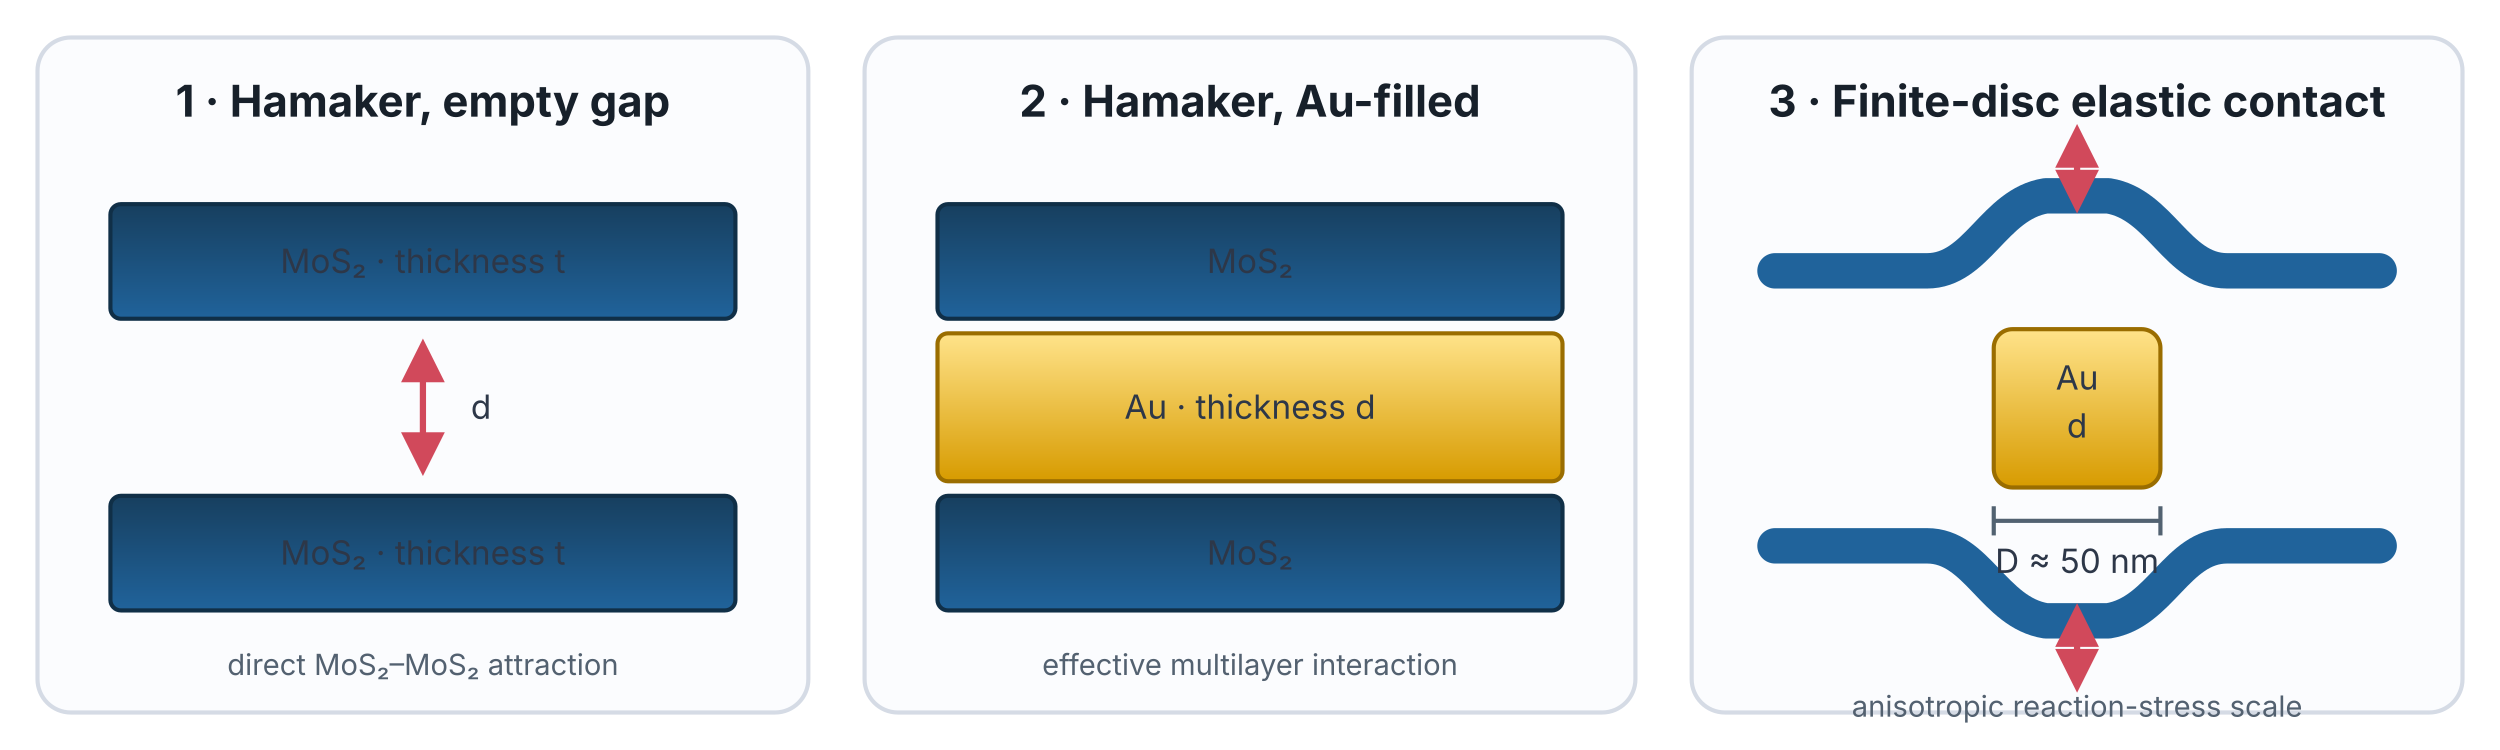
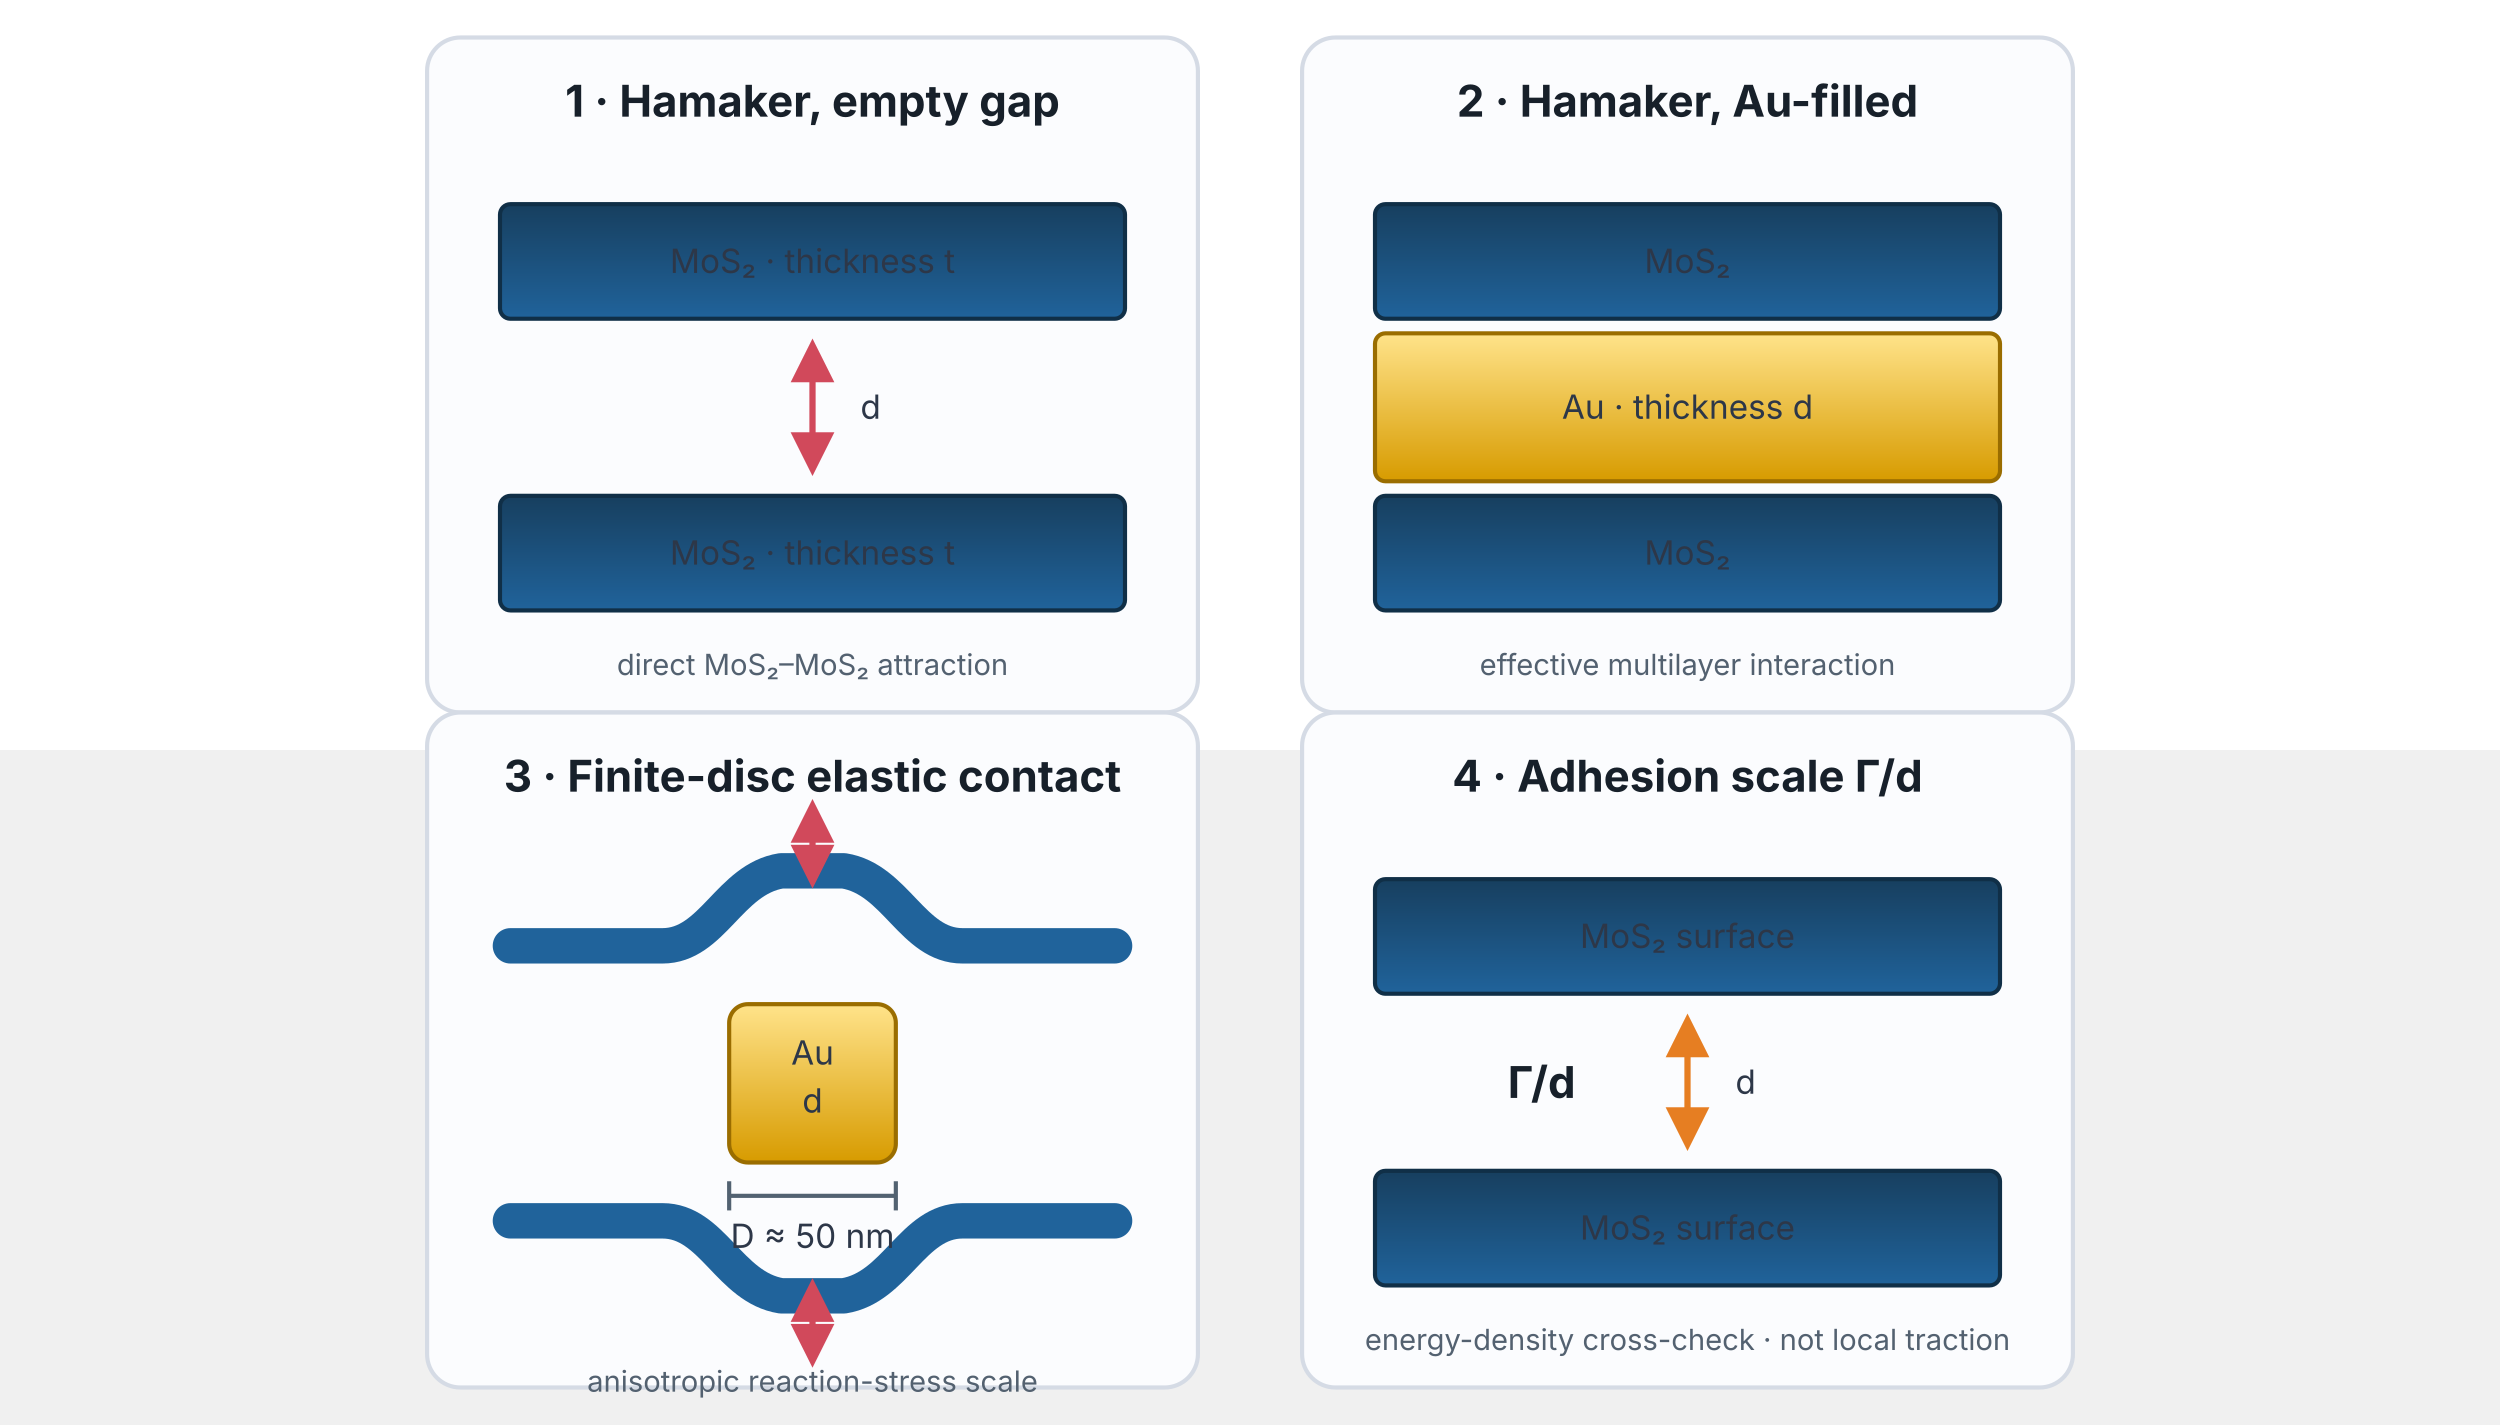
- <svg xmlns="http://www.w3.org/2000/svg" width="1200" height="360" viewBox="0 0 1200 360" role="img" aria-labelledby="title desc">
+ <svg xmlns="http://www.w3.org/2000/svg" width="1200" height="684" viewBox="0 0 1200 684" role="img" aria-labelledby="title desc">
  <defs>
    <linearGradient id="mos2" x1="0" y1="0" x2="0" y2="1">
      <stop offset="0" stop-color="#173f5f" />
      <stop offset="1" stop-color="#20639b" />
    </linearGradient>
    <linearGradient id="gold" x1="0" y1="0" x2="0" y2="1">
      <stop offset="0" stop-color="#ffe38a" />
      <stop offset="1" stop-color="#d79b00" />
    </linearGradient>
    <marker id="arrow" viewBox="0 0 10 10" refX="5" refY="5" markerWidth="7" markerHeight="7" orient="auto-start-reverse">
      <path d="M 0 0 L 10 5 L 0 10 z" fill="#d1495b" />
    </marker>
+     <marker id="arrow-adhesion" viewBox="0 0 10 10" refX="5" refY="5" markerWidth="7" markerHeight="7" orient="auto-start-reverse">
+       <path d="M 0 0 L 10 5 L 0 10 z" fill="#e67e22" />
+     </marker>
    <style>
-       .panel{fill:#fbfcfe;stroke:#d5dbe5;stroke-width:2}.title{font:700 21px -apple-system,BlinkMacSystemFont,'Segoe UI',sans-serif;fill:#17202a}.label{font:16px -apple-system,BlinkMacSystemFont,'Segoe UI',sans-serif;fill:#2d3748}.small{font:14px -apple-system,BlinkMacSystemFont,'Segoe UI',sans-serif;fill:#536170}.slab{fill:url(#mos2);stroke:#102f47;stroke-width:2}.gold{fill:url(#gold);stroke:#9a6d00;stroke-width:2}.force{stroke:#d1495b;stroke-width:3;marker-start:url(#arrow);marker-end:url(#arrow)}.dim{stroke:#526271;stroke-width:2}.surface{fill:none;stroke:#20639b;stroke-width:17;stroke-linecap:round;stroke-linejoin:round}
+       .panel{fill:#fbfcfe;stroke:#d5dbe5;stroke-width:2}.title{font:700 21px -apple-system,BlinkMacSystemFont,'Segoe UI',sans-serif;fill:#17202a}.label{font:16px -apple-system,BlinkMacSystemFont,'Segoe UI',sans-serif;fill:#2d3748}.small{font:14px -apple-system,BlinkMacSystemFont,'Segoe UI',sans-serif;fill:#536170}.slab{fill:url(#mos2);stroke:#102f47;stroke-width:2}.gold{fill:url(#gold);stroke:#9a6d00;stroke-width:2}.force{stroke:#d1495b;stroke-width:3;marker-start:url(#arrow);marker-end:url(#arrow)}.adhesion{stroke:#e67e22;stroke-width:3;marker-start:url(#arrow-adhesion);marker-end:url(#arrow-adhesion)}.dim{stroke:#526271;stroke-width:2}.surface{fill:none;stroke:#20639b;stroke-width:17;stroke-linecap:round;stroke-linejoin:round}
    </style>
  </defs>
  <rect width="1200" height="360" fill="#ffffff" />
-   <g transform="translate(18 18)">
+   <g transform="translate(205 18)">
    <rect class="panel" width="370" height="324" rx="16" />
    <text class="title" x="185" y="38" text-anchor="middle">1 · Hamaker, empty gap</text>
    <rect class="slab" x="35" y="80" width="300" height="55" rx="5" />
    <rect class="slab" x="35" y="220" width="300" height="55" rx="5" />
    <text class="label" x="185" y="113" fill="#fff" text-anchor="middle">MoS₂ · thickness t</text>
    <text class="label" x="185" y="253" fill="#fff" text-anchor="middle">MoS₂ · thickness t</text>
    <line class="force" x1="185" y1="155" x2="185" y2="200" />
    <text class="label" x="208" y="183">d</text>
    <text class="small" x="185" y="306" text-anchor="middle">direct MoS₂–MoS₂ attraction</text>
  </g>
-   <g transform="translate(415 18)">
+   <g transform="translate(625 18)">
    <rect class="panel" width="370" height="324" rx="16" />
    <text class="title" x="185" y="38" text-anchor="middle">2 · Hamaker, Au-filled</text>
    <rect class="slab" x="35" y="80" width="300" height="55" rx="5" />
    <rect class="gold" x="35" y="142" width="300" height="71" rx="5" />
    <rect class="slab" x="35" y="220" width="300" height="55" rx="5" />
    <text class="label" x="185" y="113" fill="#fff" text-anchor="middle">MoS₂</text>
    <text class="label" x="185" y="183" text-anchor="middle">Au · thickness d</text>
    <text class="label" x="185" y="253" fill="#fff" text-anchor="middle">MoS₂</text>
    <text class="small" x="185" y="306" text-anchor="middle">effective multilayer interaction</text>
  </g>
-   <g transform="translate(812 18)">
+   <g transform="translate(205 342)">
    <rect class="panel" width="370" height="324" rx="16" />
    <text class="title" x="185" y="38" text-anchor="middle">3 · Finite-disc elastic contact</text>
    <path class="surface" d="M40 112 L113 112 C137 112 145 80 170 76 L200 76 C225 80 233 112 257 112 L330 112" />
    <path class="surface" d="M40 244 L113 244 C137 244 145 276 170 280 L200 280 C225 276 233 244 257 244 L330 244" />
    <rect class="gold" x="145" y="140" width="80" height="76" rx="9" />
    <line class="force" x1="185" y1="52" x2="185" y2="74" />
    <line class="force" x1="185" y1="282" x2="185" y2="304" />
    <line class="dim" x1="145" y1="232" x2="225" y2="232" />
    <line class="dim" x1="145" y1="225" x2="145" y2="239" />
    <line class="dim" x1="225" y1="225" x2="225" y2="239" />
    <text class="label" x="185" y="169" text-anchor="middle">Au</text>
    <text class="label" x="185" y="192" text-anchor="middle">d</text>
    <text class="label" x="185" y="257" text-anchor="middle">D ≈ 50 nm</text>
    <text class="small" x="185" y="326" text-anchor="middle">anisotropic reaction-stress scale</text>
  </g>
+   <g transform="translate(625 342)">
+     <rect class="panel" width="370" height="324" rx="16" />
+     <text class="title" x="185" y="38" text-anchor="middle">4 · Adhesion scale Γ/d</text>
+     <rect class="slab" x="35" y="80" width="300" height="55" rx="5" />
+     <rect class="slab" x="35" y="220" width="300" height="55" rx="5" />
+     <text class="label" x="185" y="113" fill="#fff" text-anchor="middle">MoS₂ surface</text>
+     <text class="label" x="185" y="253" fill="#fff" text-anchor="middle">MoS₂ surface</text>
+     <line class="adhesion" x1="185" y1="155" x2="185" y2="200" />
+     <text class="label" x="208" y="183">d</text>
+     <text class="title" x="115" y="185" text-anchor="middle">Γ/d</text>
+     <text class="small" x="185" y="306" text-anchor="middle">energy-density cross-check · not local traction</text>
+   </g>
</svg>
